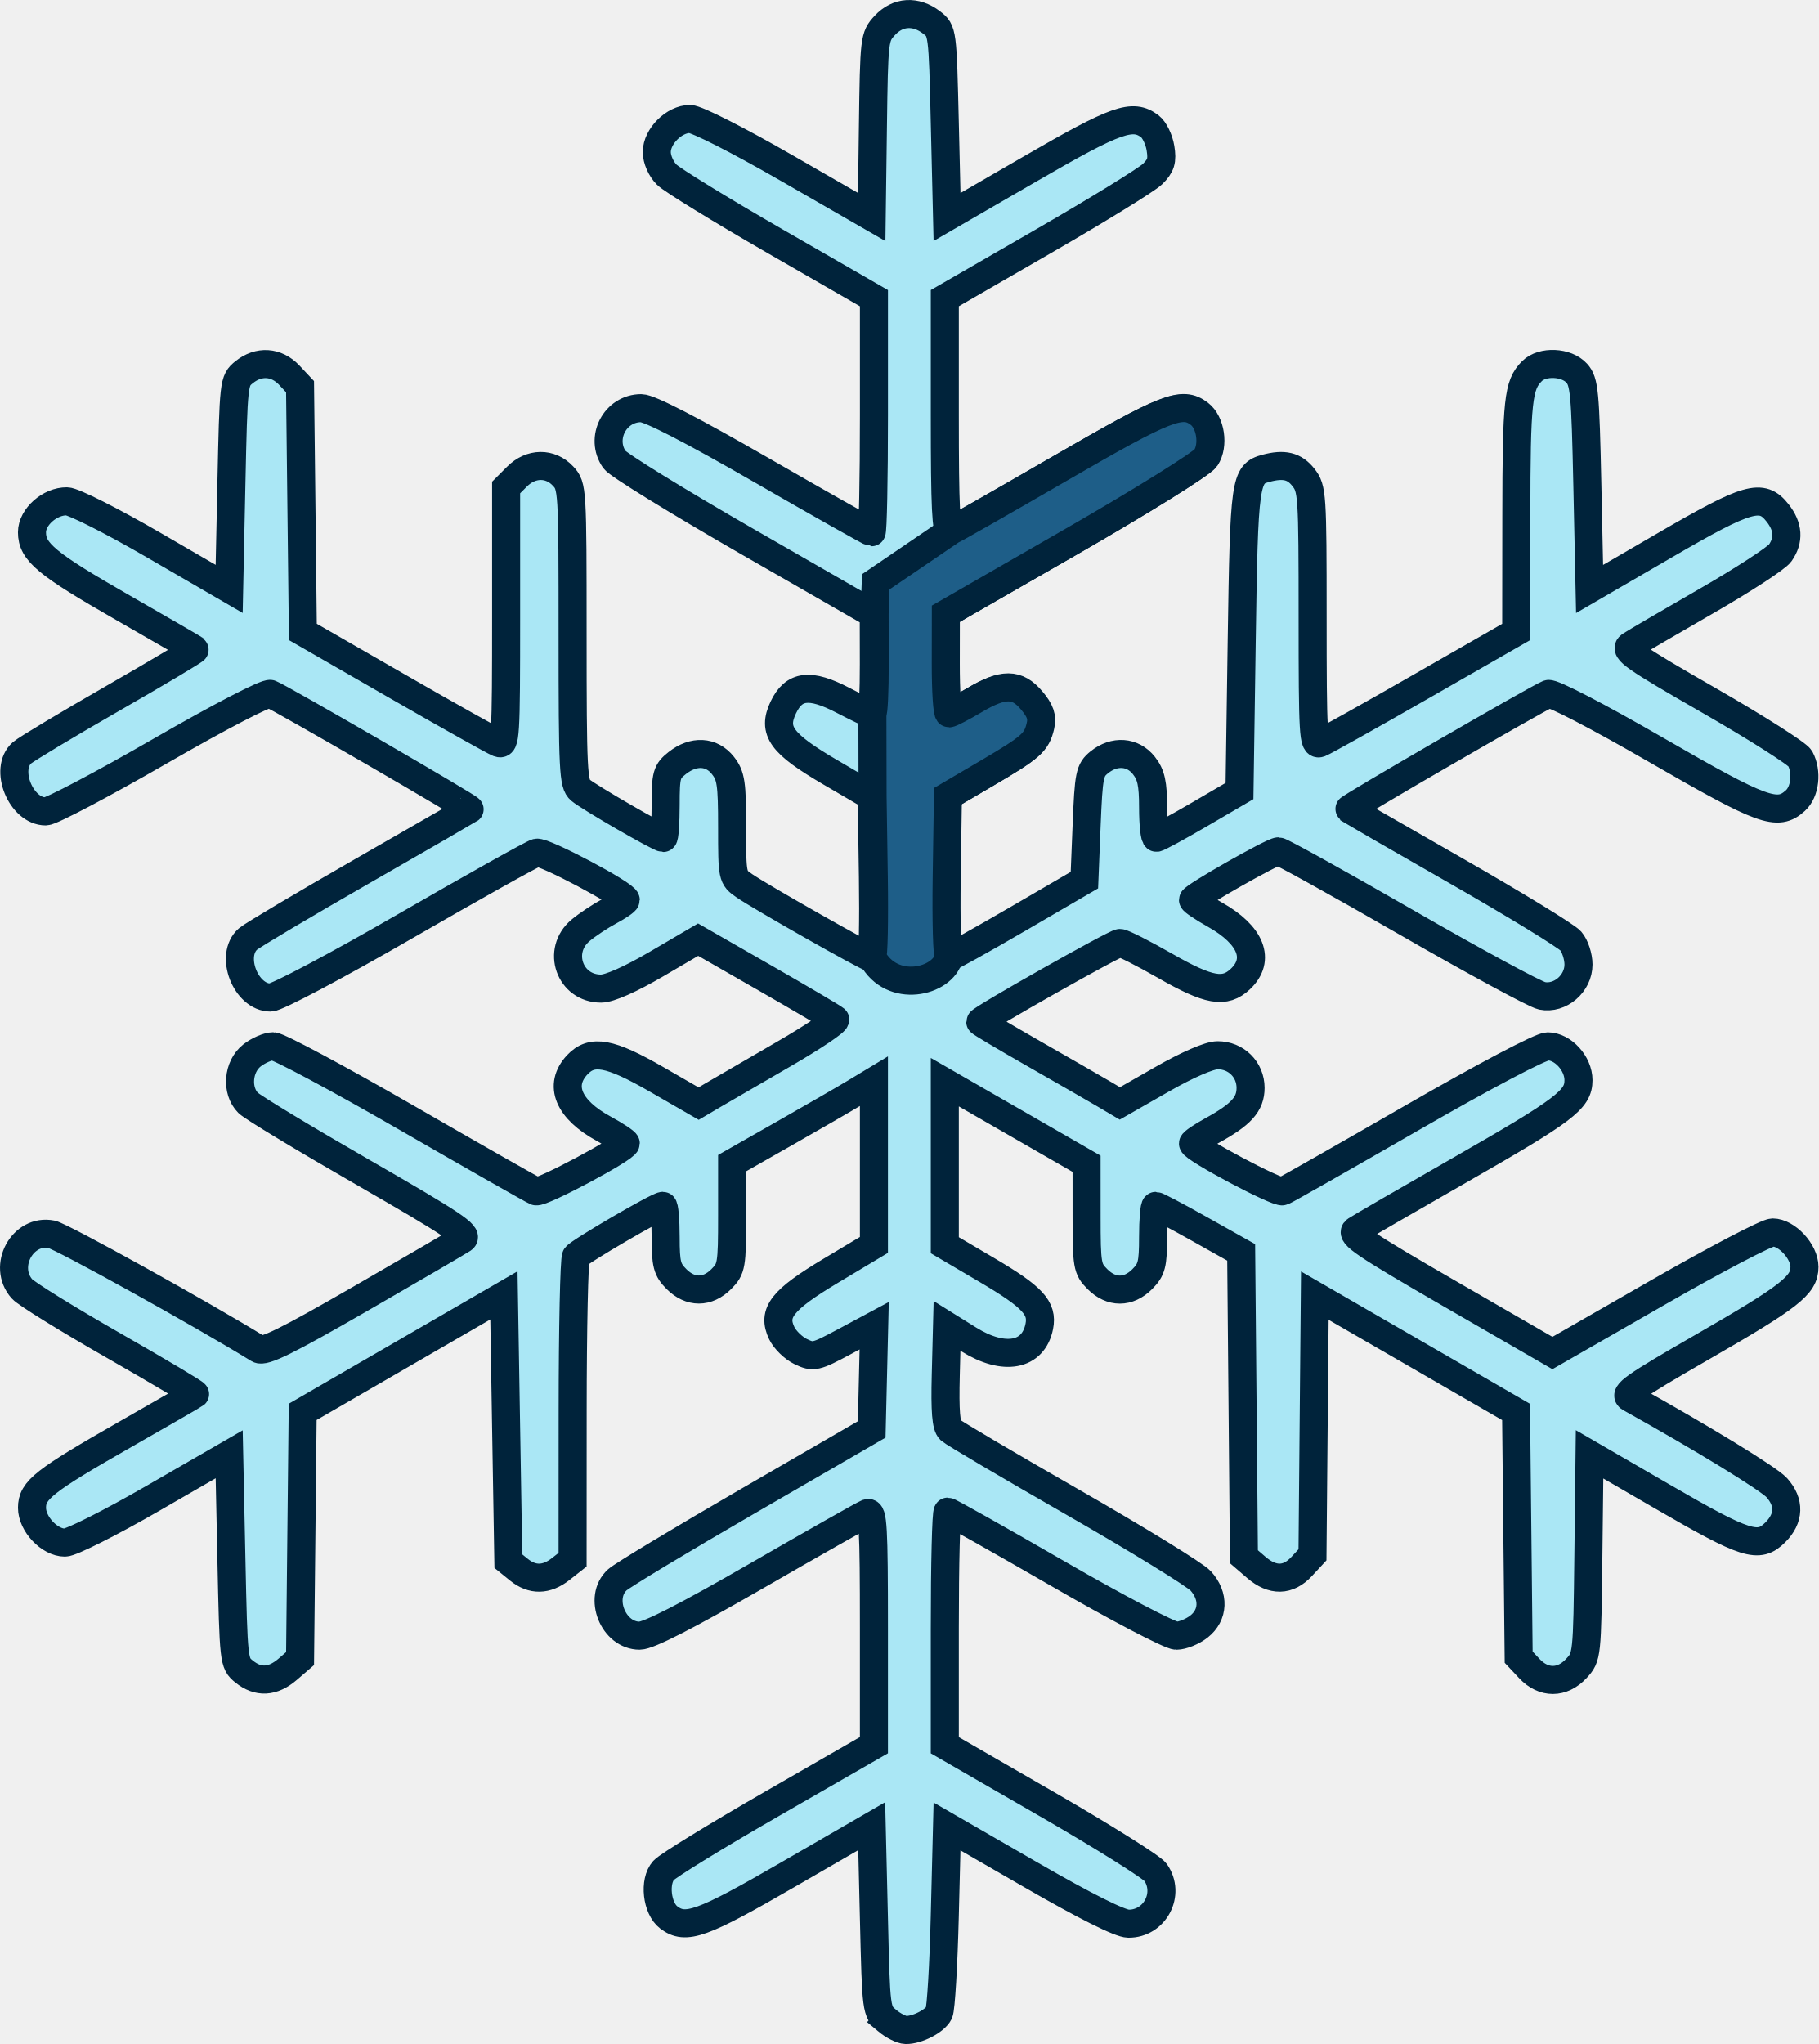
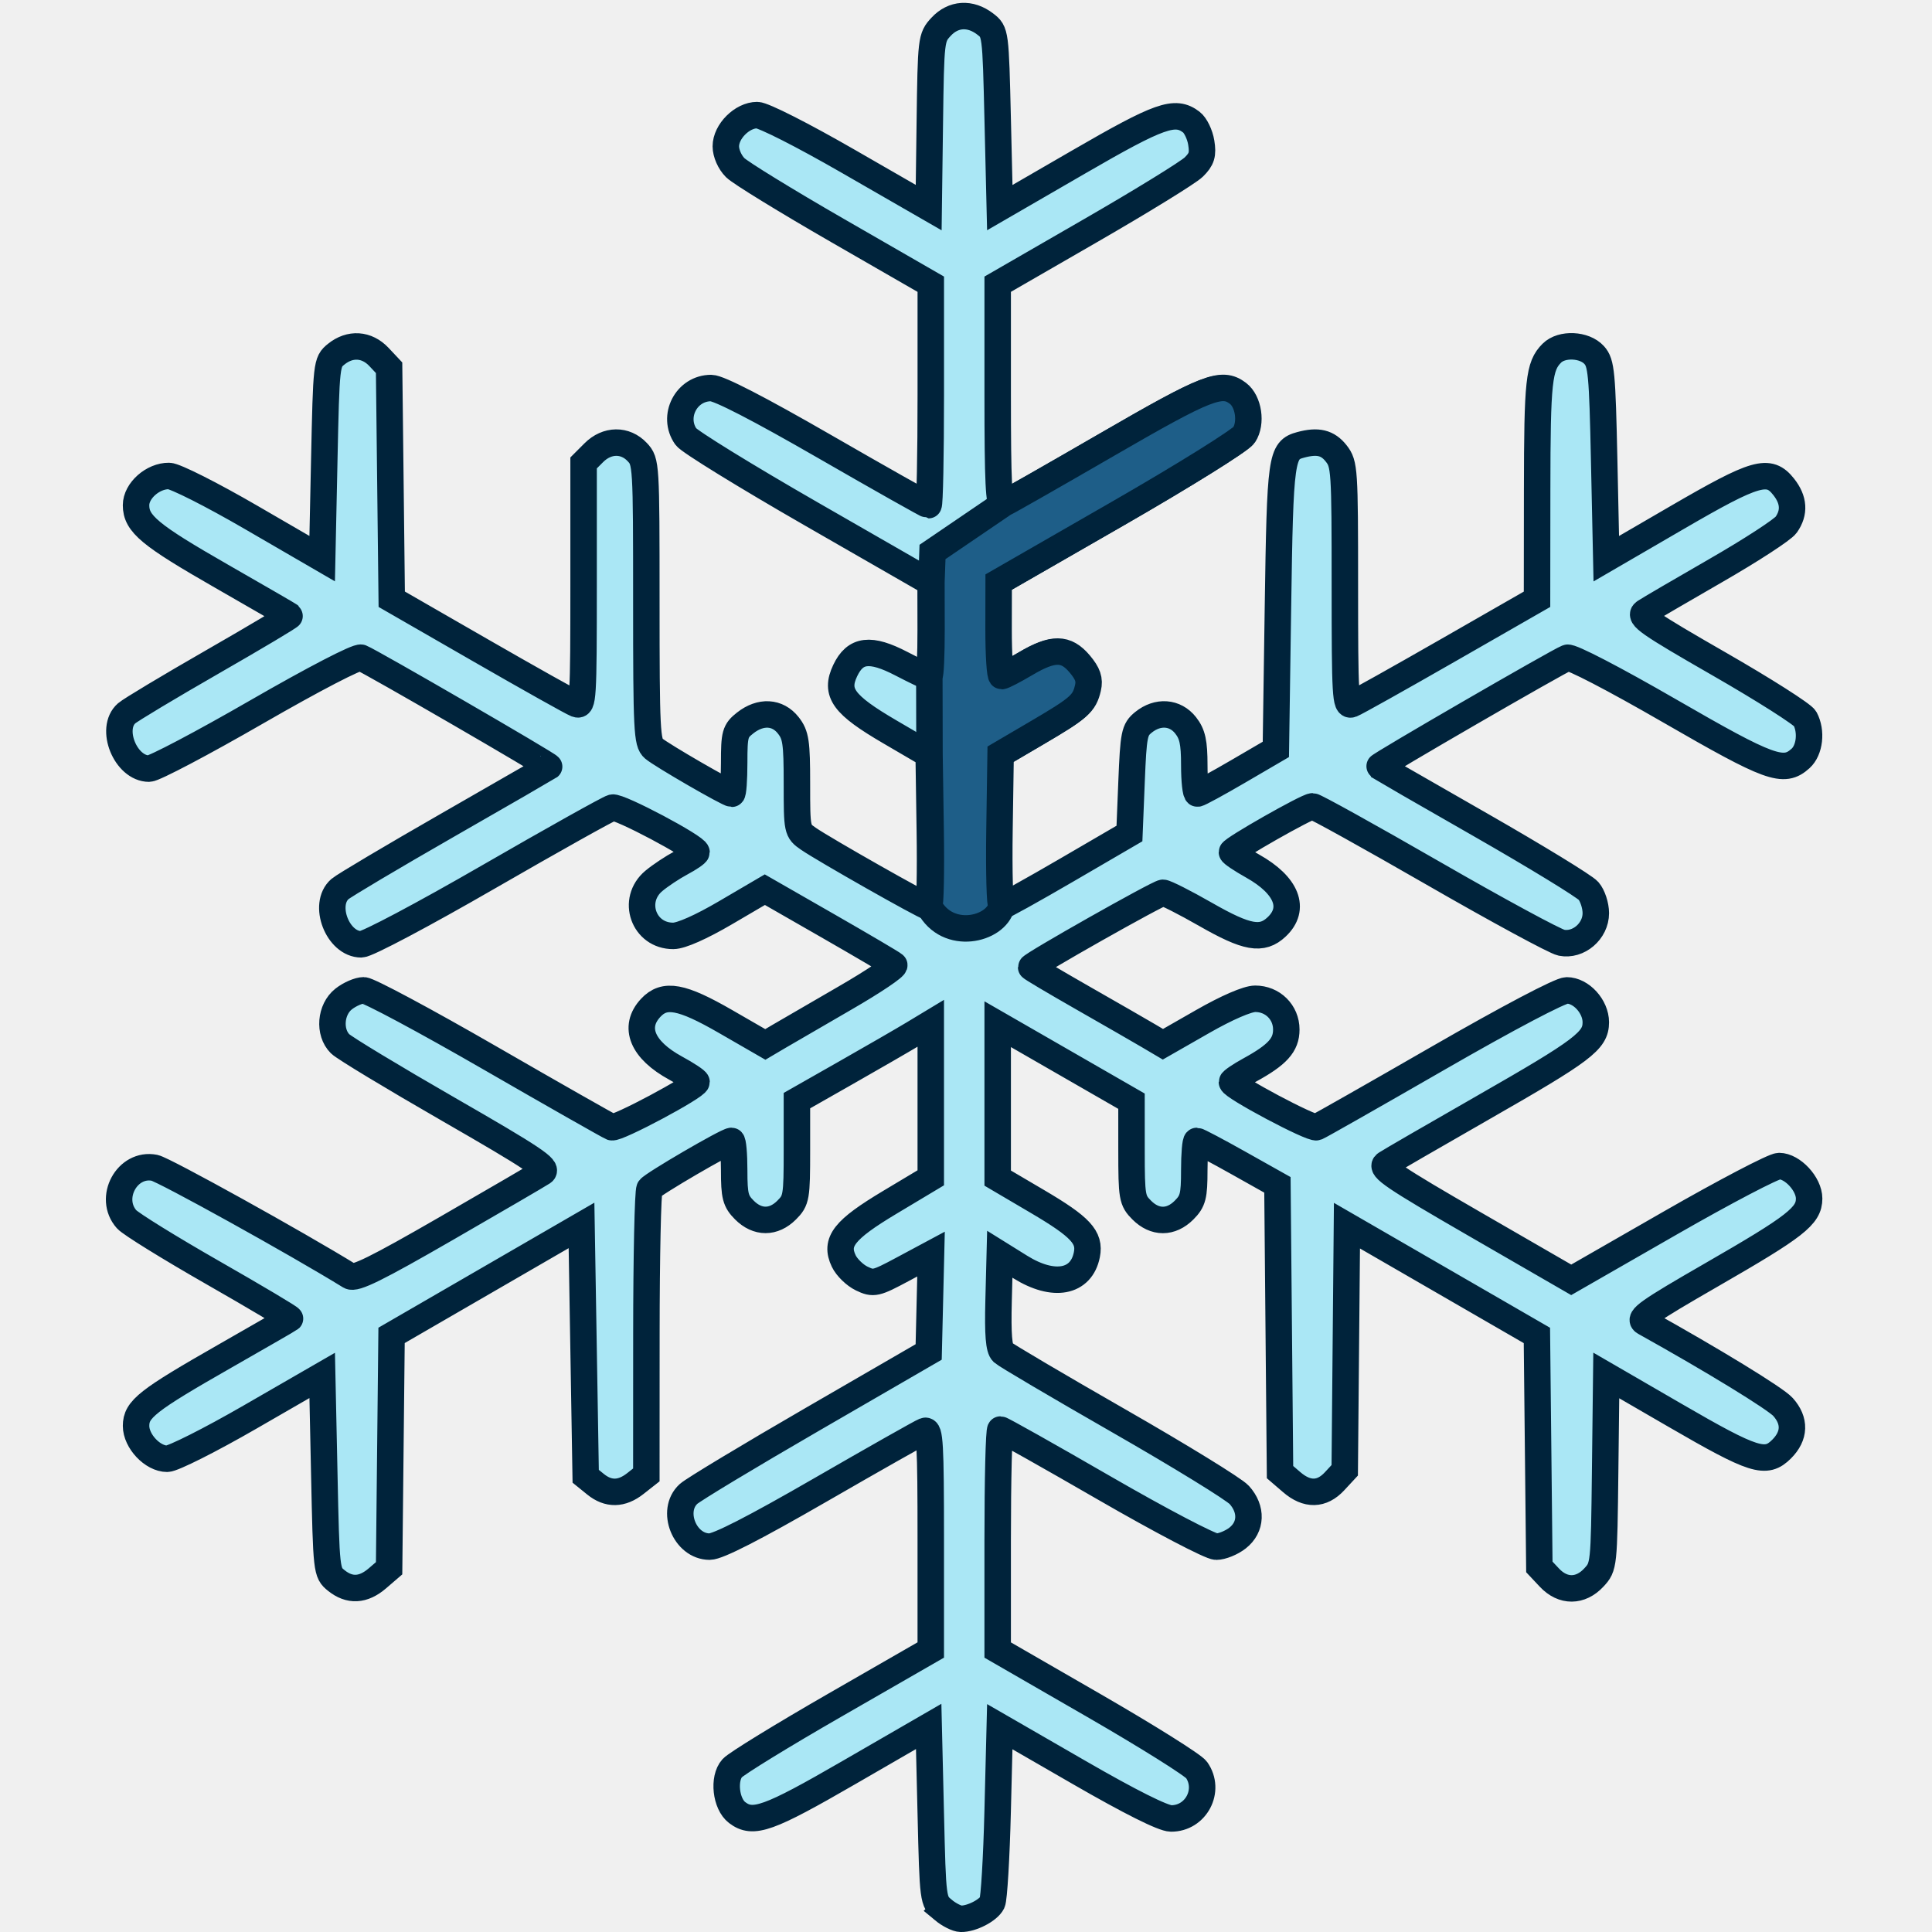
- <svg xmlns="http://www.w3.org/2000/svg" version="1.0" width="194.575" height="218.682" id="svg3751">
+ <svg xmlns="http://www.w3.org/2000/svg" version="1.0" width="219" height="219" id="svg3751">
  <defs id="defs3753" />
-   <g transform="translate(63.00196,-88.73547)" id="layer1" />
-   <g id="layer6" style="display:none" />
-   <g id="layer2" style="display:none">
+   <g transform="translate(63.00196,-88.41747)" id="layer1" />
+   <g id="layer6" style="display:none" transform="translate(0,0.3180084)" />
+   <g id="layer2" style="display:none" transform="translate(0,0.3180084)">
    <path transform="translate(63.00196,-88.73547)" d="m 31.927,304.916 c -1.18,-0.98 -1.187,-1.033 -1.422,-10.893 l -0.237,-9.908 -9.009,5.209 c -9.189,5.314 -10.896,5.925 -12.705,4.553 -1.288,-0.977 -1.606,-3.87 -0.554,-5.033 0.471,-0.52 5.727,-3.747 11.68,-7.17 l 10.824,-6.225 0,-12.546 c 0,-10.84 -0.095,-12.51 -0.697,-12.279 -0.383,0.147 -5.704,3.157 -11.824,6.689 -7.508,4.332 -11.589,6.421 -12.545,6.421 -2.825,0 -4.462,-4.083 -2.394,-5.972 0.544,-0.497 6.891,-4.321 14.106,-8.499 l 13.117,-7.596 0.133,-5.547 0.133,-5.547 -3.219,1.725 c -3.042,1.63 -3.297,1.688 -4.633,1.047 -0.778,-0.373 -1.695,-1.263 -2.037,-1.977 -1.048,-2.188 0.021,-3.55 5.239,-6.674 l 4.621,-2.767 0,-8.758 0,-8.758 -2.015,1.216 c -1.108,0.669 -4.522,2.641 -7.586,4.383 l -5.571,3.168 0,5.622 c 0,5.337 -0.059,5.681 -1.164,6.786 -1.483,1.483 -3.301,1.483 -4.784,0 -1.015,-1.015 -1.164,-1.59 -1.164,-4.504 0,-1.837 -0.135,-3.341 -0.299,-3.341 -0.533,0 -8.935,4.901 -9.295,5.422 -0.192,0.278 -0.352,7.69 -0.356,16.473 l -0.007,15.968 -1.249,0.983 c -1.557,1.225 -3.056,1.25 -4.506,0.077 l -1.119,-0.906 -0.237,-14.217 -0.237,-14.217 -10.766,6.232 -10.766,6.232 -0.139,13.199 -0.139,13.199 -1.33,1.144 c -1.603,1.378 -3.155,1.457 -4.662,0.238 -1.106,-0.894 -1.122,-1.042 -1.356,-12.073 l -0.237,-11.168 -8.187,4.724 c -4.503,2.598 -8.727,4.724 -9.386,4.724 -1.648,0 -3.526,-1.986 -3.526,-3.729 0,-1.886 1.255,-2.872 10.046,-7.893 3.993,-2.28 7.324,-4.201 7.403,-4.268 0.079,-0.067 -3.868,-2.417 -8.772,-5.221 -4.903,-2.804 -9.288,-5.519 -9.745,-6.033 -2.141,-2.41 0.056,-6.46 3.166,-5.838 1.064,0.213 16.112,8.554 22.135,12.27 0.594,0.366 3.027,-0.834 10.905,-5.378 5.578,-3.217 10.504,-6.09 10.948,-6.384 0.679,-0.45 -1.004,-1.576 -10.654,-7.129 -6.303,-3.627 -11.84,-6.975 -12.305,-7.439 -1.308,-1.308 -1.101,-3.891 0.406,-5.077 0.687,-0.54 1.708,-0.983 2.269,-0.983 0.561,0 6.985,3.44 14.276,7.646 7.291,4.205 13.521,7.747 13.845,7.872 0.585,0.225 9.61,-4.592 9.61,-5.129 6e-5,-0.154 -1.062,-0.858 -2.361,-1.565 -3.794,-2.065 -4.869,-4.655 -2.836,-6.837 1.569,-1.684 3.492,-1.331 8.502,1.558 l 4.491,2.59 1.552,-0.916 c 0.854,-0.504 4.221,-2.459 7.484,-4.345 3.263,-1.886 5.771,-3.575 5.574,-3.753 -0.197,-0.178 -3.577,-2.17 -7.511,-4.426 l -7.153,-4.102 -4.464,2.617 c -2.761,1.619 -5.017,2.619 -5.915,2.622 -3.366,0.012 -4.803,-4.059 -2.201,-6.235 0.729,-0.61 2.116,-1.531 3.082,-2.046 0.966,-0.516 1.756,-1.058 1.756,-1.204 0,-0.589 -8.792,-5.251 -9.537,-5.056 -0.44,0.115 -6.759,3.648 -14.043,7.852 -7.44,4.294 -13.761,7.643 -14.426,7.643 -2.671,0 -4.416,-4.525 -2.415,-6.264 0.456,-0.397 5.95,-3.659 12.209,-7.25 6.259,-3.591 11.435,-6.573 11.502,-6.627 0.146,-0.117 -20.279,-11.951 -21.309,-12.346 -0.416,-0.16 -5.333,2.392 -11.853,6.15 -6.128,3.533 -11.612,6.423 -12.187,6.423 -2.66,0 -4.507,-4.552 -2.543,-6.268 0.456,-0.399 4.834,-3.024 9.727,-5.835 4.894,-2.81 8.841,-5.163 8.772,-5.228 -0.069,-0.065 -3.54,-2.074 -7.712,-4.465 -8.186,-4.69 -9.72,-5.963 -9.72,-8.067 0,-1.641 1.911,-3.334 3.739,-3.312 0.687,0.008 4.833,2.1 9.3,4.693 l 8.06,4.678 0.237,-11.136 c 0.234,-10.999 0.251,-11.148 1.356,-12.042 1.572,-1.272 3.466,-1.148 4.843,0.317 l 1.149,1.223 0.15,13.12 0.15,13.12 10.044,5.779 c 5.524,3.179 10.417,5.922 10.874,6.096 0.778,0.297 0.83,-0.537 0.83,-13.505 l 0,-13.822 1.164,-1.164 c 1.493,-1.493 3.551,-1.521 4.917,-0.066 1.016,1.082 1.031,1.325 1.031,16.995 0,14.556 0.07,15.958 0.83,16.605 0.898,0.765 8.443,5.13 8.868,5.13 0.143,0 0.259,-1.585 0.259,-3.522 0,-3.24 0.1,-3.6 1.249,-4.504 1.748,-1.375 3.671,-1.27 4.88,0.267 0.862,1.096 0.983,1.905 0.983,6.606 0,5.309 0.012,5.364 1.304,6.258 1.768,1.222 13.192,7.698 13.58,7.698 0.17,0 0.252,-3.88 0.181,-8.622 l -0.129,-8.622 -4.401,-2.573 c -5.28,-3.087 -6.257,-4.429 -5.059,-6.953 1.139,-2.4 2.845,-2.606 6.373,-0.771 1.546,0.805 2.927,1.463 3.068,1.463 0.141,0 0.252,-2.4 0.247,-5.334 l -0.01,-5.334 -13.524,-7.772 c -7.438,-4.275 -13.834,-8.216 -14.214,-8.759 -1.613,-2.302 0.054,-5.516 2.86,-5.516 0.878,0 5.41,2.337 12.874,6.638 6.335,3.651 11.632,6.638 11.771,6.638 0.139,0 0.253,-5.635 0.253,-12.521 l 0,-12.521 -10.55,-6.076 c -5.802,-3.342 -11.03,-6.552 -11.616,-7.134 -0.613,-0.608 -1.067,-1.637 -1.067,-2.419 0,-1.689 1.857,-3.542 3.551,-3.542 0.701,0 5.148,2.256 10.337,5.243 l 9.107,5.243 0.128,-9.629 c 0.126,-9.459 0.148,-9.651 1.281,-10.873 1.382,-1.491 3.3,-1.612 4.992,-0.313 1.183,0.908 1.186,0.929 1.422,10.863 l 0.237,9.953 8.957,-5.184 c 9.187,-5.318 10.894,-5.921 12.756,-4.508 0.468,0.355 0.974,1.399 1.123,2.321 0.22,1.353 0.056,1.887 -0.851,2.778 -0.618,0.606 -5.87,3.841 -11.673,7.188 l -10.55,6.086 0,12.574 c 0,9.87 0.127,12.523 0.593,12.336 0.326,-0.131 5.607,-3.14 11.735,-6.688 11.347,-6.568 12.962,-7.2 14.815,-5.793 1.21,0.919 1.573,3.367 0.696,4.705 -0.399,0.61 -6.818,4.609 -14.274,8.896 l -13.549,7.788 -0.008,5.334 c -0.004,2.934 0.152,5.33 0.348,5.326 0.196,-0.005 1.422,-0.641 2.726,-1.414 3.09,-1.833 4.556,-1.824 6.122,0.036 0.922,1.096 1.154,1.774 0.932,2.726 -0.413,1.768 -0.972,2.262 -5.718,5.047 l -4.18,2.453 -0.129,8.619 c -0.071,4.74 0.036,8.617 0.237,8.615 0.201,-0.002 3.567,-1.869 7.478,-4.149 l 7.112,-4.144 0.237,-5.852 c 0.22,-5.434 0.317,-5.916 1.356,-6.756 1.616,-1.306 3.587,-1.164 4.773,0.345 0.777,0.988 0.983,1.929 0.983,4.504 0,1.79 0.16,3.245 0.356,3.232 0.196,-0.013 2.276,-1.144 4.623,-2.515 l 4.267,-2.492 0.237,-16.095 c 0.252,-17.096 0.355,-17.83 2.584,-18.429 1.939,-0.521 3.056,-0.25 4.019,0.975 0.943,1.199 0.983,1.807 0.983,14.986 0,12.559 0.067,13.711 0.781,13.437 0.429,-0.165 5.33,-2.908 10.891,-6.096 l 10.11,-5.796 0.014,-12.415 c 0.014,-12.392 0.188,-14.005 1.668,-15.485 1.117,-1.117 3.691,-1.003 4.792,0.212 0.818,0.903 0.926,2.04 1.14,12.043 l 0.237,11.046 8.06,-4.684 c 8.911,-5.179 10.37,-5.597 12.056,-3.453 1.159,1.474 1.252,2.897 0.278,4.287 -0.388,0.553 -3.961,2.88 -7.942,5.17 -3.98,2.29 -7.618,4.417 -8.083,4.727 -0.734,0.489 0.377,1.265 8.424,5.886 5.098,2.928 9.48,5.716 9.736,6.195 0.774,1.447 0.537,3.568 -0.505,4.511 -1.93,1.747 -3.44,1.198 -14.872,-5.404 -6.28,-3.627 -11.162,-6.161 -11.569,-6.005 -1.066,0.409 -21.466,12.218 -21.317,12.339 0.072,0.058 5.251,3.036 11.509,6.618 6.259,3.582 11.753,6.941 12.209,7.466 0.456,0.524 0.83,1.661 0.83,2.526 0,2.046 -1.97,3.737 -3.904,3.35 -0.721,-0.144 -7.25,-3.681 -14.508,-7.86 -7.258,-4.179 -13.423,-7.598 -13.7,-7.598 -0.622,0 -9.138,4.843 -9.137,5.197 2.6e-4,0.141 1.061,0.852 2.358,1.58 3.87,2.174 4.911,4.822 2.708,6.891 -1.666,1.565 -3.355,1.267 -8.049,-1.419 -2.354,-1.347 -4.529,-2.45 -4.833,-2.45 -0.516,0 -14.943,8.153 -14.943,8.445 0,0.073 2.614,1.626 5.808,3.449 3.195,1.824 6.555,3.757 7.468,4.296 l 1.659,0.98 4.504,-2.576 c 2.742,-1.568 5.072,-2.577 5.956,-2.58 1.978,-0.005 3.527,1.527 3.527,3.488 0,1.756 -0.999,2.86 -4.149,4.587 -1.108,0.608 -2.015,1.225 -2.015,1.373 2.6e-4,0.532 9.035,5.338 9.607,5.11 0.323,-0.129 6.555,-3.671 13.849,-7.872 7.839,-4.514 13.768,-7.638 14.497,-7.638 1.631,0 3.296,1.827 3.296,3.616 0,2.098 -1.408,3.163 -12.802,9.682 -5.607,3.208 -10.557,6.075 -11.001,6.371 -0.681,0.455 0.889,1.518 10.104,6.84 l 10.911,6.302 11.238,-6.449 c 6.181,-3.547 11.725,-6.449 12.32,-6.449 1.523,0 3.41,2.038 3.41,3.683 0,1.971 -1.507,3.148 -11.073,8.656 -7.176,4.131 -8.331,4.949 -7.586,5.363 7.739,4.308 14.852,8.661 15.696,9.605 1.405,1.571 1.35,3.271 -0.153,4.774 -1.792,1.792 -3.11,1.375 -12.056,-3.809 l -7.823,-4.534 -0.127,10.829 c -0.126,10.734 -0.137,10.84 -1.281,12.075 -1.516,1.636 -3.504,1.645 -5.028,0.023 l -1.149,-1.223 -0.139,-13.12 -0.139,-13.12 -10.766,-6.222 -10.766,-6.222 -0.126,13.865 -0.125,13.865 -1.156,1.247 c -1.444,1.558 -3.115,1.594 -4.849,0.103 l -1.33,-1.144 -0.147,-16.281 -0.147,-16.281 -4.432,-2.489 c -2.437,-1.369 -4.558,-2.489 -4.713,-2.489 -0.155,0 -0.281,1.503 -0.281,3.341 0,2.914 -0.148,3.489 -1.164,4.504 -1.483,1.483 -3.301,1.483 -4.784,0 -1.104,-1.104 -1.164,-1.452 -1.166,-6.756 l -0.002,-5.593 -7.584,-4.364 -7.584,-4.364 0,8.722 0,8.722 4.503,2.65 c 4.894,2.88 5.995,4.064 5.606,6.03 -0.626,3.168 -3.769,3.752 -7.543,1.402 l -2.33,-1.451 -0.135,5.28 c -0.098,3.835 0.032,5.436 0.474,5.849 0.335,0.313 6.263,3.809 13.174,7.77 6.911,3.961 13.045,7.732 13.631,8.381 1.465,1.62 1.389,3.649 -0.182,4.885 -0.687,0.54 -1.779,0.983 -2.426,0.983 -0.65,0 -6.32,-2.971 -12.666,-6.638 -6.319,-3.651 -11.628,-6.638 -11.798,-6.638 -0.17,0 -0.309,5.623 -0.309,12.496 l 0,12.497 10.928,6.303 c 6.01,3.467 11.238,6.745 11.616,7.286 1.624,2.319 -0.063,5.523 -2.898,5.503 -0.895,-0.006 -4.608,-1.865 -10.4,-5.206 l -9.009,-5.197 -0.24,9.592 c -0.132,5.276 -0.41,9.937 -0.619,10.358 -0.429,0.867 -2.34,1.85 -3.55,1.826 -0.444,-0.009 -1.341,-0.459 -1.993,-1.001 l 0,0 z" id="path3749" style="display:inline;opacity:1;fill:none;fill-opacity:1;fill-rule:nonzero;stroke:#ffffff;stroke-width:4.5;stroke-linecap:round;stroke-linejoin:miter;stroke-miterlimit:4;stroke-dasharray:none;stroke-dashoffset:0;stroke-opacity:1" />
  </g>
-   <g id="layer4" style="display:inline">
-     <path style="display:inline;opacity:1;fill:#aae7f5;fill-opacity:1;fill-rule:nonzero;stroke:#00233b;stroke-width:3;stroke-linecap:round;stroke-linejoin:miter;stroke-miterlimit:4;stroke-dasharray:none;stroke-dashoffset:0;stroke-opacity:1" id="path4174" d="m 31.927,304.916 c -1.18,-0.98 -1.187,-1.033 -1.422,-10.893 l -0.237,-9.908 -9.009,5.209 c -9.189,5.314 -10.896,5.925 -12.705,4.553 -1.288,-0.977 -1.606,-3.87 -0.554,-5.033 0.471,-0.52 5.727,-3.747 11.68,-7.17 l 10.824,-6.225 0,-12.546 c 0,-10.84 -0.095,-12.51 -0.697,-12.279 -0.383,0.147 -5.704,3.157 -11.824,6.689 -7.508,4.332 -11.589,6.421 -12.545,6.421 -2.825,0 -4.462,-4.083 -2.394,-5.972 0.544,-0.497 6.891,-4.321 14.106,-8.499 l 13.117,-7.596 0.133,-5.547 0.133,-5.547 -3.219,1.725 c -3.042,1.63 -3.297,1.688 -4.633,1.047 -0.778,-0.373 -1.695,-1.263 -2.037,-1.977 -1.048,-2.188 0.021,-3.55 5.239,-6.674 l 4.621,-2.767 0,-8.758 0,-8.758 -2.015,1.216 c -1.108,0.669 -4.522,2.641 -7.586,4.383 l -5.571,3.168 0,5.622 c 0,5.337 -0.059,5.681 -1.164,6.786 -1.483,1.483 -3.301,1.483 -4.784,0 -1.015,-1.015 -1.164,-1.59 -1.164,-4.504 0,-1.837 -0.135,-3.341 -0.299,-3.341 -0.533,0 -8.935,4.901 -9.295,5.422 -0.192,0.278 -0.352,7.69 -0.356,16.473 l -0.007,15.968 -1.249,0.983 c -1.557,1.225 -3.056,1.25 -4.506,0.077 l -1.119,-0.906 -0.237,-14.217 -0.237,-14.217 -10.766,6.232 -10.766,6.232 -0.139,13.199 -0.139,13.199 -1.33,1.144 c -1.603,1.378 -3.155,1.457 -4.662,0.238 -1.106,-0.894 -1.122,-1.042 -1.356,-12.073 l -0.237,-11.168 -8.187,4.724 c -4.503,2.598 -8.727,4.724 -9.386,4.724 -1.648,0 -3.526,-1.986 -3.526,-3.729 0,-1.886 1.255,-2.872 10.046,-7.893 3.993,-2.28 7.324,-4.201 7.403,-4.268 0.079,-0.067 -3.868,-2.417 -8.772,-5.221 -4.903,-2.804 -9.288,-5.519 -9.745,-6.033 -2.141,-2.41 0.056,-6.46 3.166,-5.838 1.064,0.213 16.112,8.554 22.135,12.27 0.594,0.366 3.027,-0.834 10.905,-5.378 5.578,-3.217 10.504,-6.09 10.948,-6.384 0.679,-0.45 -1.004,-1.576 -10.654,-7.129 -6.303,-3.627 -11.84,-6.975 -12.305,-7.439 -1.308,-1.308 -1.101,-3.891 0.406,-5.077 0.687,-0.54 1.708,-0.983 2.269,-0.983 0.561,0 6.985,3.44 14.276,7.646 7.291,4.205 13.521,7.747 13.845,7.872 0.585,0.225 9.61,-4.592 9.61,-5.129 6e-5,-0.154 -1.062,-0.858 -2.361,-1.565 -3.794,-2.065 -4.869,-4.655 -2.836,-6.837 1.569,-1.684 3.492,-1.331 8.502,1.558 l 4.491,2.59 1.552,-0.916 c 0.854,-0.504 4.221,-2.459 7.484,-4.345 3.263,-1.886 5.771,-3.575 5.574,-3.753 -0.197,-0.178 -3.577,-2.17 -7.511,-4.426 l -7.153,-4.102 -4.464,2.617 c -2.761,1.619 -5.017,2.619 -5.915,2.622 -3.366,0.012 -4.803,-4.059 -2.201,-6.235 0.729,-0.61 2.116,-1.531 3.082,-2.046 0.966,-0.516 1.756,-1.058 1.756,-1.204 0,-0.589 -8.792,-5.251 -9.537,-5.056 -0.44,0.115 -6.759,3.648 -14.043,7.852 -7.44,4.294 -13.761,7.643 -14.426,7.643 -2.671,0 -4.416,-4.525 -2.415,-6.264 0.456,-0.397 5.95,-3.659 12.209,-7.25 6.259,-3.591 11.435,-6.573 11.502,-6.627 0.146,-0.117 -20.279,-11.951 -21.309,-12.346 -0.416,-0.16 -5.333,2.392 -11.853,6.15 -6.128,3.533 -11.612,6.423 -12.187,6.423 -2.66,0 -4.507,-4.552 -2.543,-6.268 0.456,-0.399 4.834,-3.024 9.727,-5.835 4.894,-2.81 8.841,-5.163 8.772,-5.228 -0.069,-0.065 -3.54,-2.074 -7.712,-4.465 -8.186,-4.69 -9.72,-5.963 -9.72,-8.067 0,-1.641 1.911,-3.334 3.739,-3.312 0.687,0.008 4.833,2.1 9.3,4.693 l 8.06,4.678 0.237,-11.136 c 0.234,-10.999 0.251,-11.148 1.356,-12.042 1.572,-1.272 3.466,-1.148 4.843,0.317 l 1.149,1.223 0.15,13.12 0.15,13.12 10.044,5.779 c 5.524,3.179 10.417,5.922 10.874,6.096 0.778,0.297 0.83,-0.537 0.83,-13.505 l 0,-13.822 1.164,-1.164 c 1.493,-1.493 3.551,-1.521 4.917,-0.066 1.016,1.082 1.031,1.325 1.031,16.995 0,14.556 0.07,15.958 0.83,16.605 0.898,0.765 8.443,5.13 8.868,5.13 0.143,0 0.259,-1.585 0.259,-3.522 0,-3.24 0.1,-3.6 1.249,-4.504 1.748,-1.375 3.671,-1.27 4.88,0.267 0.862,1.096 0.983,1.905 0.983,6.606 0,5.309 0.012,5.364 1.304,6.258 1.768,1.222 13.192,7.698 13.58,7.698 0.17,0 0.252,-3.88 0.181,-8.622 l -0.129,-8.622 -4.401,-2.573 c -5.28,-3.087 -6.257,-4.429 -5.059,-6.953 1.139,-2.4 2.845,-2.606 6.373,-0.771 1.546,0.805 2.927,1.463 3.068,1.463 0.141,0 0.252,-2.4 0.247,-5.334 l -0.01,-5.334 -13.524,-7.772 c -7.438,-4.275 -13.834,-8.216 -14.214,-8.759 -1.613,-2.302 0.054,-5.516 2.86,-5.516 0.878,0 5.41,2.337 12.874,6.638 6.335,3.651 11.632,6.638 11.771,6.638 0.139,0 0.253,-5.635 0.253,-12.521 l 0,-12.521 -10.55,-6.076 c -5.802,-3.342 -11.03,-6.552 -11.616,-7.134 -0.613,-0.608 -1.067,-1.637 -1.067,-2.419 0,-1.689 1.857,-3.542 3.551,-3.542 0.701,0 5.148,2.256 10.337,5.243 l 9.107,5.243 0.128,-9.629 c 0.126,-9.459 0.148,-9.651 1.281,-10.873 1.382,-1.491 3.3,-1.612 4.992,-0.313 1.183,0.908 1.186,0.929 1.422,10.863 l 0.237,9.953 8.957,-5.184 c 9.187,-5.318 10.894,-5.921 12.756,-4.508 0.468,0.355 0.974,1.399 1.123,2.321 0.22,1.353 0.056,1.887 -0.851,2.778 -0.618,0.606 -5.87,3.841 -11.673,7.188 l -10.55,6.086 0,12.574 c 0,9.87 0.127,12.523 0.593,12.336 0.326,-0.131 5.607,-3.14 11.735,-6.688 11.347,-6.568 12.962,-7.2 14.815,-5.793 1.21,0.919 1.573,3.367 0.696,4.705 -0.399,0.61 -6.818,4.609 -14.274,8.896 l -13.549,7.788 -0.008,5.334 c -0.004,2.934 0.152,5.33 0.348,5.326 0.196,-0.005 1.422,-0.641 2.726,-1.414 3.09,-1.833 4.556,-1.824 6.122,0.036 0.922,1.096 1.154,1.774 0.932,2.726 -0.413,1.768 -0.972,2.262 -5.718,5.047 l -4.18,2.453 -0.129,8.619 c -0.071,4.74 0.036,8.617 0.237,8.615 0.201,-0.002 3.567,-1.869 7.478,-4.149 l 7.112,-4.144 0.237,-5.852 c 0.22,-5.434 0.317,-5.916 1.356,-6.756 1.616,-1.306 3.587,-1.164 4.773,0.345 0.777,0.988 0.983,1.929 0.983,4.504 0,1.79 0.16,3.245 0.356,3.232 0.196,-0.013 2.276,-1.144 4.623,-2.515 l 4.267,-2.492 0.237,-16.095 c 0.252,-17.096 0.355,-17.83 2.584,-18.429 1.939,-0.521 3.056,-0.25 4.019,0.975 0.943,1.199 0.983,1.807 0.983,14.986 0,12.559 0.067,13.711 0.781,13.437 0.429,-0.165 5.33,-2.908 10.891,-6.096 l 10.11,-5.796 0.014,-12.415 c 0.014,-12.392 0.188,-14.005 1.668,-15.485 1.117,-1.117 3.691,-1.003 4.792,0.212 0.818,0.903 0.926,2.04 1.14,12.043 l 0.237,11.046 8.06,-4.684 c 8.911,-5.179 10.37,-5.597 12.056,-3.453 1.159,1.474 1.252,2.897 0.278,4.287 -0.388,0.553 -3.961,2.88 -7.942,5.17 -3.98,2.29 -7.618,4.417 -8.083,4.727 -0.734,0.489 0.377,1.265 8.424,5.886 5.098,2.928 9.48,5.716 9.736,6.195 0.774,1.447 0.537,3.568 -0.505,4.511 -1.93,1.747 -3.44,1.198 -14.872,-5.404 -6.28,-3.627 -11.162,-6.161 -11.569,-6.005 -1.066,0.409 -21.466,12.218 -21.317,12.339 0.072,0.058 5.251,3.036 11.509,6.618 6.259,3.582 11.753,6.941 12.209,7.466 0.456,0.524 0.83,1.661 0.83,2.526 0,2.046 -1.97,3.737 -3.904,3.35 -0.721,-0.144 -7.25,-3.681 -14.508,-7.86 -7.258,-4.179 -13.423,-7.598 -13.7,-7.598 -0.622,0 -9.138,4.843 -9.137,5.197 2.6e-4,0.141 1.061,0.852 2.358,1.58 3.87,2.174 4.911,4.822 2.708,6.891 -1.666,1.565 -3.355,1.267 -8.049,-1.419 -2.354,-1.347 -4.529,-2.45 -4.833,-2.45 -0.516,0 -14.943,8.153 -14.943,8.445 0,0.073 2.614,1.626 5.808,3.449 3.195,1.824 6.555,3.757 7.468,4.296 l 1.659,0.98 4.504,-2.576 c 2.742,-1.568 5.072,-2.577 5.956,-2.58 1.978,-0.005 3.527,1.527 3.527,3.488 0,1.756 -0.999,2.86 -4.149,4.587 -1.108,0.608 -2.015,1.225 -2.015,1.373 2.6e-4,0.532 9.035,5.338 9.607,5.11 0.323,-0.129 6.555,-3.671 13.849,-7.872 7.839,-4.514 13.768,-7.638 14.497,-7.638 1.631,0 3.296,1.827 3.296,3.616 0,2.098 -1.408,3.163 -12.802,9.682 -5.607,3.208 -10.557,6.075 -11.001,6.371 -0.681,0.455 0.889,1.518 10.104,6.84 l 10.911,6.302 11.238,-6.449 c 6.181,-3.547 11.725,-6.449 12.32,-6.449 1.523,0 3.41,2.038 3.41,3.683 0,1.971 -1.507,3.148 -11.073,8.656 -7.176,4.131 -8.331,4.949 -7.586,5.363 7.739,4.308 14.852,8.661 15.696,9.605 1.405,1.571 1.35,3.271 -0.153,4.774 -1.792,1.792 -3.11,1.375 -12.056,-3.809 l -7.823,-4.534 -0.127,10.829 c -0.126,10.734 -0.137,10.84 -1.281,12.075 -1.516,1.636 -3.504,1.645 -5.028,0.023 l -1.149,-1.223 -0.139,-13.12 -0.139,-13.12 -10.766,-6.222 -10.766,-6.222 -0.126,13.865 -0.125,13.865 -1.156,1.247 c -1.444,1.558 -3.115,1.594 -4.849,0.103 l -1.33,-1.144 -0.147,-16.281 -0.147,-16.281 -4.432,-2.489 c -2.437,-1.369 -4.558,-2.489 -4.713,-2.489 -0.155,0 -0.281,1.503 -0.281,3.341 0,2.914 -0.148,3.489 -1.164,4.504 -1.483,1.483 -3.301,1.483 -4.784,0 -1.104,-1.104 -1.164,-1.452 -1.166,-6.756 l -0.002,-5.593 -7.584,-4.364 -7.584,-4.364 0,8.722 0,8.722 4.503,2.65 c 4.894,2.88 5.995,4.064 5.606,6.03 -0.626,3.168 -3.769,3.752 -7.543,1.402 l -2.33,-1.451 -0.135,5.28 c -0.098,3.835 0.032,5.436 0.474,5.849 0.335,0.313 6.263,3.809 13.174,7.77 6.911,3.961 13.045,7.732 13.631,8.381 1.465,1.62 1.389,3.649 -0.182,4.885 -0.687,0.54 -1.779,0.983 -2.426,0.983 -0.65,0 -6.32,-2.971 -12.666,-6.638 -6.319,-3.651 -11.628,-6.638 -11.798,-6.638 -0.17,0 -0.309,5.623 -0.309,12.496 l 0,12.497 10.928,6.303 c 6.01,3.467 11.238,6.745 11.616,7.286 1.624,2.319 -0.063,5.523 -2.898,5.503 -0.895,-0.006 -4.608,-1.865 -10.4,-5.206 l -9.009,-5.197 -0.24,9.592 c -0.132,5.276 -0.41,9.937 -0.619,10.358 -0.429,0.867 -2.34,1.85 -3.55,1.826 -0.444,-0.009 -1.341,-0.459 -1.993,-1.001 l 0,0 z" transform="translate(63.00196,-88.73547)" />
+   <g id="layer4" style="display:inline" transform="translate(0,0.3180084)">
+     <path style="display:inline;opacity:1;fill:#aae7f5;fill-opacity:1;fill-rule:nonzero;stroke:#00233b;stroke-width:3;stroke-linecap:round;stroke-linejoin:miter;stroke-miterlimit:4;stroke-dasharray:none;stroke-dashoffset:0;stroke-opacity:1" id="path4174" d="m 106.929,216.181 c -1.18,-0.98 -1.187,-1.033 -1.422,-10.893 l -0.237,-9.908 -9.009,5.209 c -9.189,5.314 -10.896,5.925 -12.705,4.553 -1.288,-0.977 -1.606,-3.87 -0.554,-5.033 0.471,-0.52 5.727,-3.747 11.68,-7.17 l 10.824,-6.225 0,-12.546 c 0,-10.84 -0.095,-12.51 -0.697,-12.279 -0.383,0.147 -5.704,3.157 -11.824,6.689 -7.508,4.332 -11.589,6.421 -12.545,6.421 -2.825,0 -4.462,-4.083 -2.394,-5.972 0.544,-0.497 6.891,-4.321 14.106,-8.499 l 13.117,-7.596 0.133,-5.547 0.133,-5.547 -3.219,1.725 c -3.042,1.63 -3.297,1.688 -4.633,1.047 -0.778,-0.373 -1.695,-1.263 -2.037,-1.977 -1.048,-2.188 0.021,-3.55 5.239,-6.674 l 4.621,-2.767 0,-8.758 0,-8.758 -2.015,1.216 c -1.108,0.669 -4.522,2.641 -7.586,4.383 l -5.571,3.168 0,5.622 c 0,5.337 -0.059,5.681 -1.164,6.786 -1.483,1.483 -3.301,1.483 -4.784,0 -1.015,-1.015 -1.164,-1.59 -1.164,-4.504 0,-1.837 -0.135,-3.341 -0.299,-3.341 -0.533,0 -8.935,4.901 -9.295,5.422 -0.192,0.278 -0.352,7.69 -0.356,16.473 l -0.007,15.968 -1.249,0.983 c -1.557,1.225 -3.056,1.25 -4.506,0.077 l -1.119,-0.906 -0.237,-14.217 -0.237,-14.217 -10.766,6.232 -10.766,6.232 -0.139,13.199 -0.139,13.199 -1.33,1.144 c -1.603,1.378 -3.155,1.457 -4.662,0.238 -1.106,-0.894 -1.122,-1.042 -1.356,-12.073 l -0.237,-11.168 -8.187,4.724 c -4.503,2.598 -8.727,4.724 -9.386,4.724 -1.648,0 -3.526,-1.986 -3.526,-3.729 0,-1.886 1.255,-2.872 10.046,-7.893 3.993,-2.28 7.324,-4.201 7.403,-4.268 0.079,-0.067 -3.868,-2.417 -8.772,-5.221 -4.903,-2.804 -9.288,-5.519 -9.745,-6.033 -2.141,-2.41 0.056,-6.46 3.166,-5.838 1.064,0.213 16.112,8.554 22.135,12.27 0.594,0.366 3.027,-0.834 10.905,-5.378 5.578,-3.217 10.504,-6.09 10.948,-6.384 0.679,-0.45 -1.004,-1.576 -10.654,-7.129 -6.303,-3.627 -11.84,-6.975 -12.305,-7.439 -1.308,-1.308 -1.101,-3.891 0.406,-5.077 0.687,-0.54 1.708,-0.983 2.269,-0.983 0.561,0 6.985,3.44 14.276,7.646 7.291,4.205 13.521,7.747 13.845,7.872 0.585,0.225 9.61,-4.592 9.61,-5.129 6e-5,-0.154 -1.062,-0.858 -2.361,-1.565 -3.794,-2.065 -4.869,-4.655 -2.836,-6.837 1.569,-1.684 3.492,-1.331 8.502,1.558 l 4.491,2.59 1.552,-0.916 c 0.854,-0.504 4.221,-2.459 7.484,-4.345 3.263,-1.886 5.771,-3.575 5.574,-3.753 -0.197,-0.178 -3.577,-2.17 -7.511,-4.426 l -7.153,-4.102 -4.464,2.617 c -2.761,1.619 -5.017,2.619 -5.915,2.622 -3.366,0.012 -4.803,-4.059 -2.201,-6.235 0.729,-0.61 2.116,-1.531 3.082,-2.046 0.966,-0.516 1.756,-1.058 1.756,-1.204 0,-0.589 -8.792,-5.251 -9.537,-5.056 -0.44,0.115 -6.759,3.648 -14.043,7.852 -7.44,4.294 -13.761,7.643 -14.426,7.643 -2.671,0 -4.416,-4.525 -2.415,-6.264 0.456,-0.397 5.95,-3.659 12.209,-7.25 6.259,-3.591 11.435,-6.573 11.502,-6.627 0.146,-0.117 -20.279,-11.951 -21.309,-12.346 -0.416,-0.16 -5.333,2.392 -11.853,6.15 -6.128,3.533 -11.612,6.423 -12.187,6.423 -2.66,0 -4.507,-4.552 -2.543,-6.268 0.456,-0.399 4.834,-3.024 9.727,-5.835 4.894,-2.81 8.841,-5.163 8.772,-5.228 -0.069,-0.065 -3.54,-2.074 -7.712,-4.465 -8.186,-4.69 -9.72,-5.963 -9.72,-8.067 0,-1.641 1.911,-3.334 3.739,-3.312 0.687,0.008 4.833,2.1 9.3,4.693 l 8.06,4.678 0.237,-11.136 c 0.234,-10.999 0.251,-11.148 1.356,-12.042 1.572,-1.272 3.466,-1.148 4.843,0.317 l 1.149,1.223 0.15,13.12 0.15,13.12 10.044,5.779 c 5.524,3.179 10.417,5.922 10.874,6.096 0.778,0.297 0.83,-0.537 0.83,-13.505 l 0,-13.822 1.164,-1.164 c 1.493,-1.493 3.551,-1.521 4.917,-0.066 1.016,1.082 1.031,1.325 1.031,16.995 0,14.556 0.07,15.958 0.83,16.605 0.898,0.765 8.443,5.13 8.868,5.13 0.143,0 0.259,-1.585 0.259,-3.522 0,-3.24 0.1,-3.6 1.249,-4.504 1.748,-1.375 3.671,-1.27 4.88,0.267 0.862,1.096 0.983,1.905 0.983,6.606 0,5.309 0.012,5.364 1.304,6.258 1.768,1.222 13.192,7.698 13.58,7.698 0.17,0 0.252,-3.88 0.181,-8.622 l -0.129,-8.622 -4.401,-2.573 c -5.28,-3.087 -6.257,-4.429 -5.059,-6.953 1.139,-2.4 2.845,-2.606 6.373,-0.771 1.546,0.805 2.927,1.463 3.068,1.463 0.141,0 0.252,-2.4 0.247,-5.334 l -0.01,-5.334 -13.524,-7.772 c -7.438,-4.275 -13.834,-8.216 -14.214,-8.759 -1.613,-2.302 0.054,-5.516 2.86,-5.516 0.878,0 5.41,2.337 12.874,6.638 6.335,3.651 11.632,6.638 11.771,6.638 0.139,0 0.253,-5.635 0.253,-12.521 l 0,-12.521 -10.55,-6.076 c -5.802,-3.342 -11.03,-6.552 -11.616,-7.134 -0.613,-0.608 -1.067,-1.637 -1.067,-2.419 0,-1.689 1.857,-3.542 3.551,-3.542 0.701,0 5.148,2.256 10.337,5.243 l 9.107,5.243 0.128,-9.629 c 0.126,-9.459 0.148,-9.651 1.281,-10.873 1.382,-1.491 3.3,-1.612 4.992,-0.313 1.183,0.908 1.186,0.929 1.422,10.863 l 0.237,9.953 8.957,-5.184 c 9.187,-5.318 10.894,-5.921 12.756,-4.508 0.468,0.355 0.974,1.399 1.123,2.321 0.22,1.353 0.056,1.887 -0.851,2.778 -0.618,0.606 -5.87,3.841 -11.673,7.188 l -10.55,6.086 0,12.574 c 0,9.87 0.127,12.523 0.593,12.336 0.326,-0.131 5.607,-3.14 11.735,-6.688 11.347,-6.568 12.962,-7.2 14.815,-5.793 1.21,0.919 1.573,3.367 0.696,4.705 -0.399,0.61 -6.818,4.609 -14.274,8.896 l -13.549,7.788 -0.008,5.334 c -0.004,2.934 0.152,5.33 0.348,5.326 0.196,-0.005 1.422,-0.641 2.726,-1.414 3.09,-1.833 4.556,-1.824 6.122,0.036 0.922,1.096 1.154,1.774 0.932,2.726 -0.413,1.768 -0.972,2.262 -5.718,5.047 l -4.18,2.453 -0.129,8.619 c -0.071,4.74 0.036,8.617 0.237,8.615 0.201,-0.002 3.567,-1.869 7.478,-4.149 l 7.112,-4.144 0.237,-5.852 c 0.22,-5.434 0.317,-5.916 1.356,-6.756 1.616,-1.306 3.587,-1.164 4.773,0.345 0.777,0.988 0.983,1.929 0.983,4.504 0,1.79 0.16,3.245 0.356,3.232 0.196,-0.013 2.276,-1.144 4.623,-2.515 l 4.267,-2.492 0.237,-16.095 c 0.252,-17.096 0.355,-17.83 2.584,-18.429 1.939,-0.521 3.056,-0.25 4.019,0.975 0.943,1.199 0.983,1.807 0.983,14.986 0,12.559 0.067,13.711 0.781,13.437 0.429,-0.165 5.33,-2.908 10.891,-6.096 l 10.11,-5.796 0.014,-12.415 c 0.014,-12.392 0.188,-14.005 1.668,-15.485 1.117,-1.117 3.691,-1.003 4.792,0.212 0.818,0.903 0.926,2.04 1.14,12.043 l 0.237,11.046 8.06,-4.684 c 8.911,-5.179 10.37,-5.597 12.056,-3.453 1.159,1.474 1.252,2.897 0.278,4.287 -0.388,0.553 -3.961,2.88 -7.942,5.17 -3.98,2.29 -7.618,4.417 -8.083,4.727 -0.734,0.489 0.377,1.265 8.424,5.886 5.098,2.928 9.48,5.716 9.736,6.195 0.774,1.447 0.537,3.568 -0.505,4.511 -1.93,1.747 -3.44,1.198 -14.872,-5.404 -6.28,-3.627 -11.162,-6.161 -11.569,-6.005 -1.066,0.409 -21.466,12.218 -21.317,12.339 0.072,0.058 5.251,3.036 11.509,6.618 6.259,3.582 11.753,6.942 12.209,7.466 0.456,0.524 0.83,1.661 0.83,2.526 0,2.046 -1.97,3.737 -3.904,3.35 -0.721,-0.144 -7.25,-3.681 -14.508,-7.86 -7.258,-4.179 -13.423,-7.598 -13.7,-7.598 -0.622,0 -9.138,4.843 -9.137,5.197 2.6e-4,0.141 1.061,0.852 2.358,1.58 3.87,2.174 4.911,4.822 2.708,6.891 -1.666,1.565 -3.355,1.267 -8.049,-1.419 -2.354,-1.347 -4.529,-2.45 -4.833,-2.45 -0.516,0 -14.943,8.153 -14.943,8.445 0,0.073 2.614,1.626 5.808,3.449 3.195,1.824 6.555,3.757 7.468,4.296 l 1.659,0.98 4.504,-2.576 c 2.742,-1.568 5.072,-2.577 5.956,-2.58 1.978,-0.005 3.527,1.527 3.527,3.488 0,1.756 -0.999,2.86 -4.149,4.587 -1.108,0.608 -2.015,1.225 -2.015,1.373 2.6e-4,0.532 9.035,5.338 9.607,5.11 0.323,-0.129 6.555,-3.671 13.849,-7.872 7.839,-4.514 13.768,-7.638 14.497,-7.638 1.631,0 3.296,1.827 3.296,3.616 0,2.098 -1.408,3.163 -12.802,9.682 -5.607,3.208 -10.557,6.075 -11.001,6.371 -0.681,0.455 0.889,1.518 10.104,6.84 l 10.911,6.302 11.238,-6.449 c 6.181,-3.547 11.725,-6.449 12.32,-6.449 1.523,0 3.41,2.038 3.41,3.683 0,1.971 -1.507,3.148 -11.073,8.656 -7.176,4.131 -8.331,4.949 -7.586,5.363 7.739,4.308 14.852,8.661 15.696,9.605 1.405,1.571 1.35,3.271 -0.153,4.774 -1.792,1.792 -3.11,1.375 -12.056,-3.809 l -7.823,-4.534 -0.127,10.829 c -0.126,10.734 -0.137,10.84 -1.281,12.075 -1.516,1.636 -3.504,1.645 -5.028,0.023 l -1.149,-1.223 -0.139,-13.12 -0.139,-13.12 -10.766,-6.222 -10.766,-6.222 -0.126,13.865 -0.125,13.865 -1.156,1.247 c -1.444,1.558 -3.115,1.594 -4.849,0.103 l -1.33,-1.144 -0.147,-16.281 -0.147,-16.281 -4.432,-2.489 c -2.437,-1.369 -4.558,-2.489 -4.713,-2.489 -0.155,0 -0.281,1.503 -0.281,3.341 0,2.914 -0.148,3.489 -1.164,4.504 -1.483,1.483 -3.301,1.483 -4.784,0 -1.104,-1.104 -1.164,-1.452 -1.166,-6.756 l -0.002,-5.593 -7.584,-4.364 -7.584,-4.364 0,8.722 0,8.722 4.503,2.65 c 4.894,2.88 5.995,4.064 5.606,6.03 -0.626,3.168 -3.769,3.752 -7.543,1.402 l -2.33,-1.451 -0.135,5.28 c -0.098,3.835 0.032,5.436 0.474,5.849 0.335,0.313 6.263,3.809 13.174,7.77 6.911,3.961 13.045,7.732 13.631,8.381 1.465,1.62 1.389,3.649 -0.182,4.885 -0.687,0.54 -1.779,0.983 -2.426,0.983 -0.65,0 -6.32,-2.971 -12.666,-6.638 -6.319,-3.651 -11.628,-6.638 -11.798,-6.638 -0.17,0 -0.309,5.623 -0.309,12.496 l 0,12.497 10.928,6.303 c 6.01,3.467 11.238,6.745 11.616,7.286 1.624,2.319 -0.063,5.523 -2.898,5.503 -0.895,-0.006 -4.608,-1.865 -10.4,-5.206 l -9.009,-5.197 -0.24,9.592 c -0.132,5.276 -0.41,9.937 -0.619,10.358 -0.429,0.867 -2.34,1.85 -3.55,1.826 -0.444,-0.009 -1.341,-0.459 -1.993,-1.001 l 0,0 z" />
  </g>
-   <g id="layer3" style="display:inline">
-     <path d="m 93.31,102.405 c 0.17,0 0.252,-3.88 0.181,-8.622 l -0.129,-8.622 -0.019,-8.833 c 0.141,0 0.252,-2.4 0.247,-5.334 l -0.01,-5.334 0.124,-3.412 8.075,-5.496 c 0.326,-0.131 5.607,-3.14 11.735,-6.688 11.347,-6.568 12.962,-7.2 14.815,-5.793 1.21,0.919 1.573,3.367 0.696,4.705 -0.399,0.61 -6.818,4.609 -14.274,8.896 l -13.549,7.788 -0.008,5.334 c -0.004,2.934 0.152,5.33 0.348,5.326 0.196,-0.005 1.422,-0.641 2.726,-1.414 3.09,-1.833 4.556,-1.824 6.122,0.036 0.922,1.096 1.154,1.774 0.932,2.726 -0.413,1.768 -0.972,2.262 -5.718,5.047 l -4.18,2.453 -0.129,8.619 c -0.071,4.74 0.036,8.617 0.237,8.615 -0.635,2.665 -6.118,3.986 -8.219,0.004 z" id="path3749-2" style="display:inline;opacity:1;fill:#1e5e88;fill-opacity:1;fill-rule:nonzero;stroke:#00233b;stroke-width:3;stroke-linecap:round;stroke-linejoin:miter;stroke-miterlimit:4;stroke-dasharray:none;stroke-dashoffset:0;stroke-opacity:1" />
+   <g id="layer3" style="display:inline" transform="translate(0,0.3180084)">
+     <path d="m 105.31,102.405 c 0.17,0 0.252,-3.88 0.181,-8.622 l -0.129,-8.622 -0.019,-8.833 c 0.141,0 0.252,-2.4 0.247,-5.334 l -0.01,-5.334 0.124,-3.412 8.075,-5.496 c 0.326,-0.131 5.607,-3.14 11.735,-6.688 11.347,-6.568 12.962,-7.2 14.815,-5.793 1.21,0.919 1.573,3.367 0.696,4.705 -0.399,0.61 -6.818,4.609 -14.274,8.896 l -13.549,7.788 -0.008,5.334 c -0.004,2.934 0.152,5.33 0.348,5.326 0.196,-0.005 1.422,-0.641 2.726,-1.414 3.09,-1.833 4.556,-1.824 6.122,0.036 0.922,1.096 1.154,1.774 0.932,2.726 -0.413,1.768 -0.972,2.262 -5.718,5.047 l -4.18,2.453 -0.129,8.619 c -0.071,4.74 0.036,8.617 0.237,8.615 -0.635,2.665 -6.118,3.986 -8.219,0.004 z" id="path3749-2" style="display:inline;opacity:1;fill:#1e5e88;fill-opacity:1;fill-rule:nonzero;stroke:#00233b;stroke-width:3;stroke-linecap:round;stroke-linejoin:miter;stroke-miterlimit:4;stroke-dasharray:none;stroke-dashoffset:0;stroke-opacity:1" />
  </g>
</svg>
